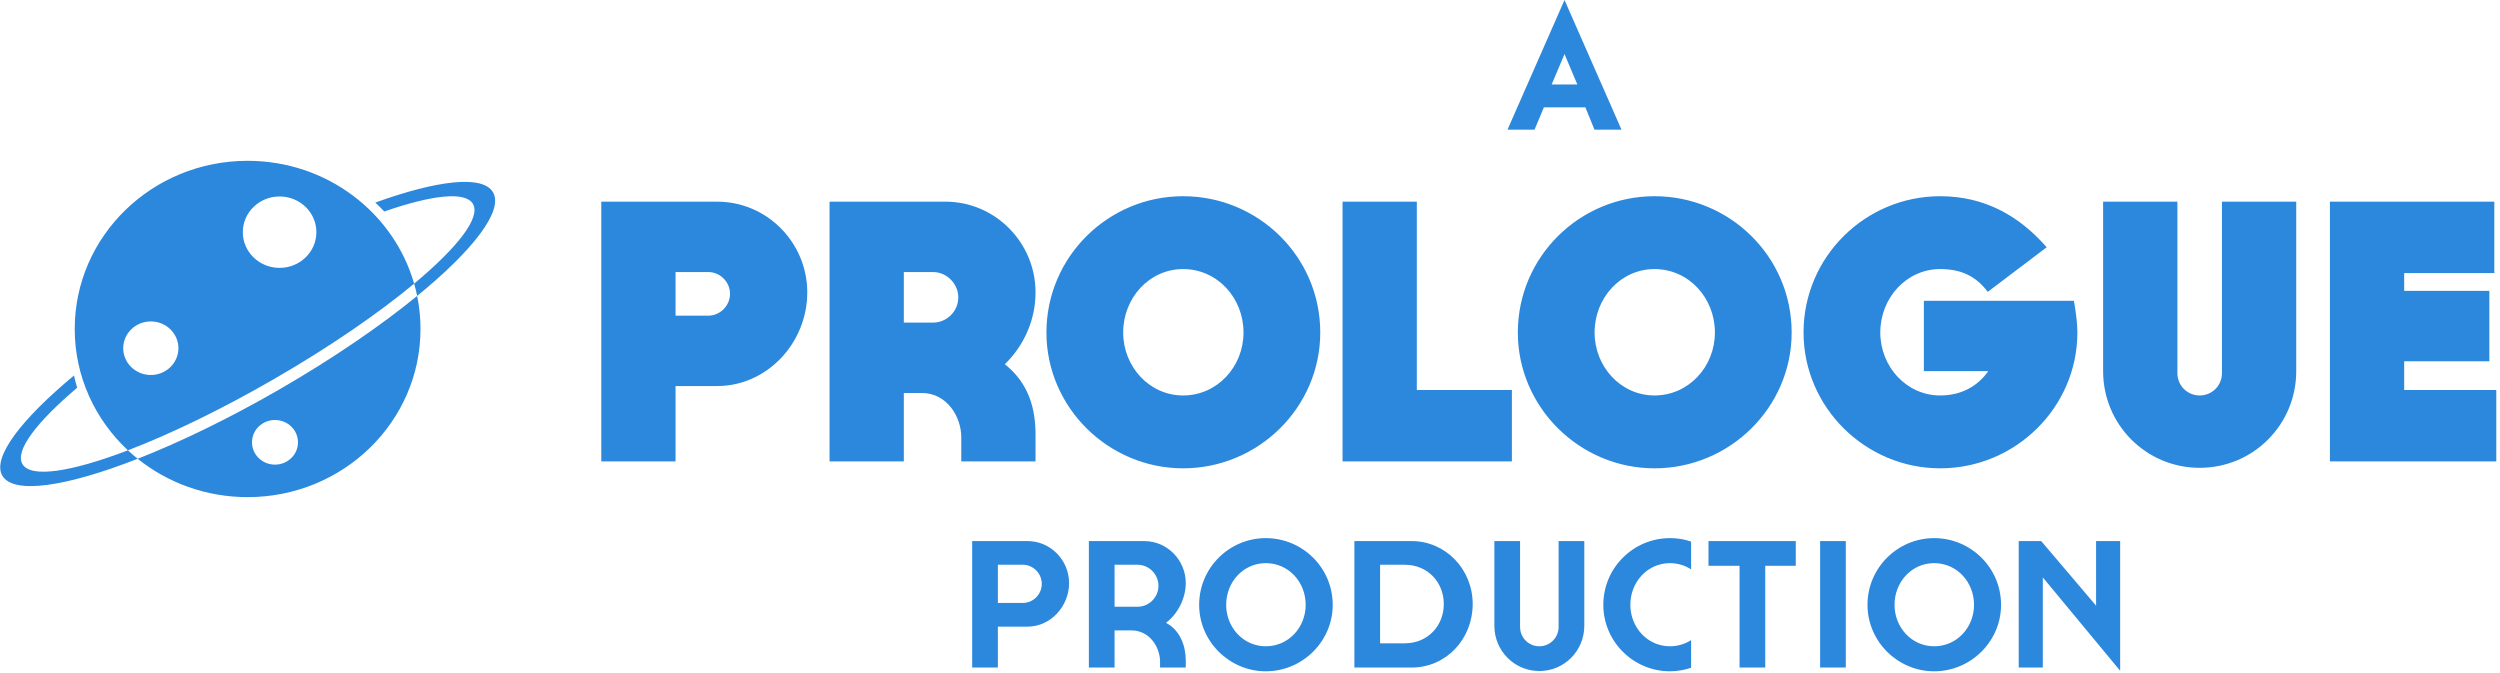
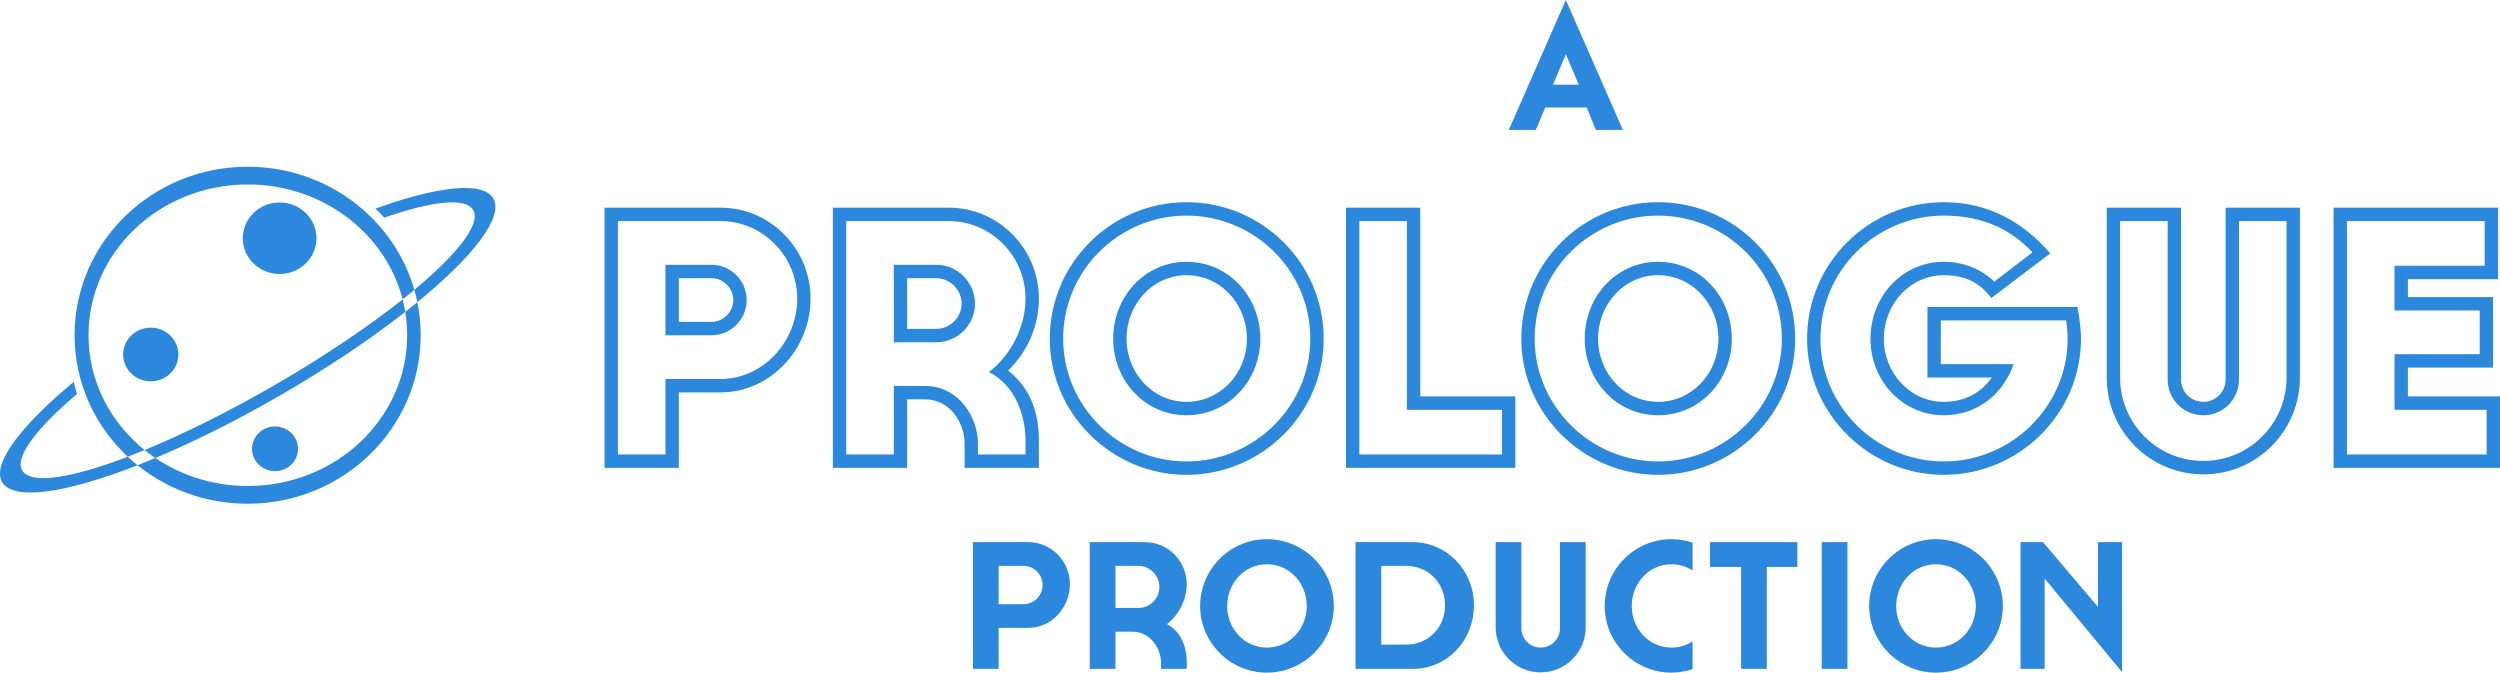
<svg xmlns="http://www.w3.org/2000/svg" width="223px" height="60px" viewBox="0 0 223 60" version="1.1">
  <defs />
  <g id="Page-2" stroke="none" stroke-width="1" fill="none" fill-rule="evenodd">
-     <g id="newHomePage-2" transform="translate(-389, -6185)" fill="#2C88DC">
-       <g id="APrologueProduction" transform="translate(389, 6185)">
-         <path d="M95.361,52.008 C95.361,49.968 93.713,48.264 91.66,48.264 L86.718,48.264 L86.718,59.544 L89.01,59.544 L89.01,55.896 L91.66,55.896 C93.713,55.896 95.361,54.096 95.361,52.008 L95.361,52.008 Z M92.925,52.08 C92.925,53.016 92.161,53.784 91.23,53.784 L89.01,53.784 L89.01,50.376 L91.23,50.376 C92.161,50.376 92.925,51.144 92.925,52.08 L92.925,52.08 Z M100.924,56.232 C102.571,56.232 103.478,57.768 103.478,59.016 L103.478,59.544 L105.77,59.544 L105.77,58.896 C105.77,57.6 105.245,56.184 104.004,55.56 C105.054,54.768 105.77,53.376 105.77,52.008 C105.77,49.968 104.123,48.264 102.07,48.264 L97.127,48.264 L97.127,59.544 L99.42,59.544 L99.42,56.232 L100.924,56.232 Z M103.335,52.248 C103.335,53.28 102.499,54.12 101.473,54.12 L99.42,54.12 L99.42,50.376 L101.473,50.376 C102.499,50.376 103.335,51.24 103.335,52.248 L103.335,52.248 Z M112.909,59.88 C116.18,59.88 118.878,57.216 118.878,53.952 C118.878,50.64 116.18,48 112.909,48 C109.662,48 106.964,50.64 106.964,53.952 C106.964,57.216 109.662,59.88 112.909,59.88 L112.909,59.88 Z M112.909,57.648 C110.903,57.648 109.375,55.968 109.375,53.952 C109.375,51.912 110.903,50.232 112.909,50.232 C114.938,50.232 116.466,51.912 116.466,53.952 C116.466,55.968 114.938,57.648 112.909,57.648 L112.909,57.648 Z M123.104,57.384 L123.104,50.376 L125.3,50.376 C127.353,50.376 128.786,51.936 128.786,53.88 C128.786,55.824 127.353,57.384 125.3,57.384 L123.104,57.384 Z M120.812,59.544 L125.921,59.544 C129.001,59.544 131.364,57 131.364,53.88 C131.364,50.76 128.929,48.264 125.921,48.264 L120.812,48.264 L120.812,59.544 Z M137.309,59.856 C139.53,59.856 141.32,58.056 141.32,55.824 L141.32,48.264 L139.028,48.264 L139.028,55.92 C139.028,56.88 138.264,57.648 137.309,57.648 C136.354,57.648 135.59,56.88 135.59,55.92 L135.59,48.264 L133.298,48.264 L133.298,55.824 C133.298,58.056 135.089,59.856 137.309,59.856 L137.309,59.856 Z M143.016,53.952 C143.016,57.24 145.713,59.88 148.96,59.88 C149.629,59.88 150.25,59.76 150.847,59.568 L150.847,57.096 C150.417,57.384 149.748,57.648 148.96,57.648 C146.955,57.648 145.427,55.968 145.427,53.952 C145.427,51.912 146.955,50.232 148.96,50.232 C149.748,50.232 150.393,50.496 150.847,50.784 L150.847,48.312 C150.25,48.096 149.629,48 148.96,48 C145.713,48 143.016,50.64 143.016,53.952 L143.016,53.952 Z M155.168,59.544 L157.46,59.544 L157.46,50.472 L160.182,50.472 L160.182,48.264 L152.398,48.264 L152.398,50.472 L155.168,50.472 L155.168,59.544 Z M162.354,59.544 L164.646,59.544 L164.646,48.264 L162.354,48.264 L162.354,59.544 Z M172.525,59.88 C175.796,59.88 178.494,57.216 178.494,53.952 C178.494,50.64 175.796,48 172.525,48 C169.278,48 166.58,50.64 166.58,53.952 C166.58,57.216 169.278,59.88 172.525,59.88 L172.525,59.88 Z M172.525,57.648 C170.52,57.648 168.992,55.968 168.992,53.952 C168.992,51.912 170.52,50.232 172.525,50.232 C174.555,50.232 176.083,51.912 176.083,53.952 C176.083,55.968 174.555,57.648 172.525,57.648 L172.525,57.648 Z M180.07,59.544 L182.219,59.544 L182.219,51.504 L189.118,59.832 L189.118,48.264 L186.97,48.264 L186.97,54.024 L182.075,48.264 L180.07,48.264 L180.07,59.544 Z" id="production" />
-         <path d="M141.416,9.576 L142.228,11.568 L144.639,11.568 L139.554,0 L134.468,11.568 L136.88,11.568 L137.715,9.576 L141.416,9.576 Z M140.7,7.536 L138.408,7.536 L139.554,4.824 L140.7,7.536 Z" id="a" />
-         <path d="M37.211,26.398 C37.406,27.351 37.508,28.336 37.508,29.344 C37.508,37.629 30.604,44.344 22.087,44.344 C18.363,44.344 14.947,43.06 12.282,40.922 C5.916,43.417 1.194,44.136 0.207,42.427 C-0.719,40.823 1.857,37.435 6.6,33.495 C6.681,33.861 6.776,34.224 6.884,34.586 C3.249,37.668 1.314,40.207 1.999,41.393 C2.737,42.672 6.359,42.099 11.411,40.168 C8.486,37.438 6.666,33.598 6.666,29.344 C6.666,21.06 13.57,14.344 22.087,14.344 C29.164,14.344 35.127,18.98 36.941,25.301 C40.808,22.082 42.895,19.414 42.188,18.19 C41.525,17.042 38.537,17.386 34.276,18.867 C34.018,18.59 33.752,18.324 33.476,18.069 C39.039,16.063 43.076,15.591 43.979,17.155 C44.93,18.802 42.193,22.326 37.211,26.398 Z M24.529,41.445 C25.662,41.445 26.58,40.554 26.58,39.455 C26.58,38.355 25.662,37.464 24.529,37.464 C23.396,37.464 22.478,38.355 22.478,39.455 C22.478,40.554 23.396,41.445 24.529,41.445 Z M24.939,23.895 C26.752,23.895 28.221,22.469 28.221,20.71 C28.221,18.951 26.752,17.525 24.939,17.525 C23.127,17.525 21.658,18.951 21.658,20.71 C21.658,22.469 23.127,23.895 24.939,23.895 Z M13.454,33.449 C14.813,33.449 15.915,32.38 15.915,31.06 C15.915,29.741 14.813,28.672 13.454,28.672 C12.094,28.672 10.992,29.741 10.992,31.06 C10.992,32.38 12.094,33.449 13.454,33.449 Z M37.211,26.398 C37.135,26.027 37.045,25.661 36.941,25.301 C33.776,27.935 29.417,30.94 24.421,33.824 C19.694,36.553 15.159,38.735 11.411,40.168 C11.691,40.43 11.982,40.682 12.282,40.922 C16.068,39.439 20.434,37.327 24.942,34.725 C29.724,31.964 33.949,29.063 37.211,26.398 Z" id="Path" />
-         <path d="M72.008,26.079 C72.008,21.658 68.43,17.988 63.969,17.988 L53.634,17.988 L53.634,41.155 L60.259,41.155 L60.259,34.435 L63.969,34.435 C68.43,34.435 72.008,30.588 72.008,26.079 L72.008,26.079 Z M65.118,26.212 C65.118,27.273 64.234,28.157 63.174,28.157 L60.259,28.157 L60.259,24.266 L63.174,24.266 C64.234,24.266 65.118,25.151 65.118,26.212 L65.118,26.212 Z M82.211,35.054 C84.508,35.054 85.745,37.22 85.745,38.988 L85.745,41.155 L92.37,41.155 L92.37,38.767 C92.37,36.424 91.752,34.17 89.632,32.49 C91.398,30.765 92.37,28.466 92.37,26.079 C92.37,21.658 88.792,17.988 84.331,17.988 L73.996,17.988 L73.996,41.155 L80.621,41.155 L80.621,35.054 L82.211,35.054 Z M85.48,26.521 C85.48,27.759 84.464,28.776 83.227,28.776 L80.621,28.776 L80.621,24.266 L83.227,24.266 C84.464,24.266 85.48,25.327 85.48,26.521 L85.48,26.521 Z M105.532,41.774 C112.246,41.774 117.767,36.336 117.767,29.66 C117.767,22.896 112.246,17.502 105.532,17.502 C98.863,17.502 93.342,22.896 93.342,29.66 C93.342,36.336 98.863,41.774 105.532,41.774 L105.532,41.774 Z M105.532,35.275 C102.529,35.275 100.188,32.711 100.188,29.66 C100.188,26.565 102.529,24.001 105.532,24.001 C108.58,24.001 110.921,26.565 110.921,29.66 C110.921,32.711 108.58,35.275 105.532,35.275 L105.532,35.275 Z M119.755,41.155 L134.861,41.155 L134.861,34.788 L126.38,34.788 L126.38,17.988 L119.755,17.988 L119.755,41.155 Z M147.581,41.774 C154.295,41.774 159.816,36.336 159.816,29.66 C159.816,22.896 154.295,17.502 147.581,17.502 C140.912,17.502 135.391,22.896 135.391,29.66 C135.391,36.336 140.912,41.774 147.581,41.774 L147.581,41.774 Z M147.581,35.275 C144.578,35.275 142.237,32.711 142.237,29.66 C142.237,26.565 144.578,24.001 147.581,24.001 C150.629,24.001 152.97,26.565 152.97,29.66 C152.97,32.711 150.629,35.275 147.581,35.275 L147.581,35.275 Z M182.563,22.056 C180.134,19.271 177.042,17.502 173.067,17.502 C166.397,17.502 160.876,22.896 160.876,29.66 C160.876,36.336 166.397,41.774 173.067,41.774 C179.781,41.774 185.302,36.336 185.302,29.66 C185.302,28.997 185.213,28.068 184.992,26.831 L171.609,26.831 L171.609,33.108 L177.351,33.108 C176.424,34.435 174.966,35.275 173.067,35.275 C170.063,35.275 167.722,32.711 167.722,29.66 C167.722,26.565 170.063,24.001 173.067,24.001 C174.922,24.001 176.247,24.62 177.307,26.035 L182.563,22.056 Z M196.211,41.73 C200.982,41.73 204.824,37.883 204.824,33.108 L204.824,17.988 L198.199,17.988 L198.199,33.285 C198.199,34.391 197.316,35.275 196.211,35.275 C195.107,35.275 194.224,34.391 194.224,33.285 L194.224,17.988 L187.598,17.988 L187.598,33.108 C187.598,37.883 191.441,41.73 196.211,41.73 L196.211,41.73 Z M207.828,41.155 L222.669,41.155 L222.669,34.788 L214.453,34.788 L214.453,32.224 L222.05,32.224 L222.05,25.946 L214.453,25.946 L214.453,24.355 L222.492,24.355 L222.492,17.988 L207.828,17.988 L207.828,41.155 Z" id="prologue" />
-       </g>
+     <g id="Artboard-11" fill="#2C88DC">
+       <path d="M66.603,26.763 C66.603,25.035 65.19,23.618 63.466,23.618 L59.358,23.618 L59.358,29.908 L63.466,29.908 C65.19,29.908 66.603,28.491 66.603,26.763 L66.603,26.763 Z M71.11,26.63 C71.11,30.484 68.061,33.807 64.262,33.807 L59.358,33.807 L59.358,40.54 L55.116,40.54 L55.116,19.719 L64.262,19.719 C68.061,19.719 71.11,22.865 71.11,26.63 L71.11,26.63 Z M72.302,26.63 C72.302,22.2 68.724,18.523 64.262,18.523 L53.924,18.523 L53.924,41.736 L60.551,41.736 L60.551,35.003 L64.262,35.003 C68.724,35.003 72.302,31.149 72.302,26.63 L72.302,26.63 Z M65.41,26.763 C65.41,27.826 64.527,28.712 63.466,28.712 L60.551,28.712 L60.551,24.814 L63.466,24.814 C64.527,24.814 65.41,25.7 65.41,26.763 L65.41,26.763 Z M86.97,27.073 C86.97,25.213 85.424,23.618 83.524,23.618 L79.725,23.618 L79.725,30.528 L83.524,30.528 C85.424,30.528 86.97,28.978 86.97,27.073 L86.97,27.073 Z M79.725,34.427 L79.725,40.54 L75.483,40.54 L75.483,19.719 L84.629,19.719 C88.428,19.719 91.477,22.865 91.477,26.63 C91.477,29.155 90.151,31.725 88.207,33.186 C90.505,34.338 91.477,36.952 91.477,39.344 L91.477,40.54 L87.235,40.54 L87.235,39.565 C87.235,37.262 85.556,34.427 82.508,34.427 L79.725,34.427 Z M82.508,35.623 C84.805,35.623 86.042,37.793 86.042,39.565 L86.042,41.736 L92.669,41.736 L92.669,39.344 C92.669,36.996 92.051,34.737 89.93,33.053 C91.697,31.326 92.669,29.022 92.669,26.63 C92.669,22.2 89.091,18.523 84.629,18.523 L74.291,18.523 L74.291,41.736 L80.918,41.736 L80.918,35.623 L82.508,35.623 Z M85.777,27.073 C85.777,28.313 84.761,29.332 83.524,29.332 L80.918,29.332 L80.918,24.814 L83.524,24.814 C84.761,24.814 85.777,25.877 85.777,27.073 L85.777,27.073 Z M105.835,37.04 C109.59,37.04 112.418,33.939 112.418,30.218 C112.418,26.453 109.59,23.352 105.835,23.352 C102.124,23.352 99.296,26.453 99.296,30.218 C99.296,33.939 102.124,37.04 105.835,37.04 L105.835,37.04 Z M105.835,41.16 C99.827,41.16 94.834,36.243 94.834,30.218 C94.834,24.105 99.827,19.232 105.835,19.232 C111.888,19.232 116.88,24.105 116.88,30.218 C116.88,36.243 111.888,41.16 105.835,41.16 L105.835,41.16 Z M105.835,42.356 C112.55,42.356 118.073,36.907 118.073,30.218 C118.073,23.441 112.55,18.036 105.835,18.036 C99.164,18.036 93.641,23.441 93.641,30.218 C93.641,36.907 99.164,42.356 105.835,42.356 L105.835,42.356 Z M105.835,35.844 C102.831,35.844 100.489,33.275 100.489,30.218 C100.489,27.117 102.831,24.548 105.835,24.548 C108.883,24.548 111.225,27.117 111.225,30.218 C111.225,33.275 108.883,35.844 105.835,35.844 L105.835,35.844 Z M121.254,19.719 L125.495,19.719 L125.495,36.553 L133.978,36.553 L133.978,40.54 L121.254,40.54 L121.254,19.719 Z M120.061,41.736 L135.17,41.736 L135.17,35.357 L126.688,35.357 L126.688,18.523 L120.061,18.523 L120.061,41.736 Z M147.894,37.04 C151.65,37.04 154.477,33.939 154.477,30.218 C154.477,26.453 151.65,23.352 147.894,23.352 C144.183,23.352 141.356,26.453 141.356,30.218 C141.356,33.939 144.183,37.04 147.894,37.04 L147.894,37.04 Z M147.894,41.16 C141.886,41.16 136.893,36.243 136.893,30.218 C136.893,24.105 141.886,19.232 147.894,19.232 C153.947,19.232 158.939,24.105 158.939,30.218 C158.939,36.243 153.947,41.16 147.894,41.16 L147.894,41.16 Z M147.894,42.356 C154.61,42.356 160.132,36.907 160.132,30.218 C160.132,23.441 154.61,18.036 147.894,18.036 C141.223,18.036 135.701,23.441 135.701,30.218 C135.701,36.907 141.223,42.356 147.894,42.356 L147.894,42.356 Z M147.894,35.844 C144.89,35.844 142.548,33.275 142.548,30.218 C142.548,27.117 144.89,24.548 147.894,24.548 C150.943,24.548 153.284,27.117 153.284,30.218 C153.284,33.275 150.943,35.844 147.894,35.844 L147.894,35.844 Z M177.892,25.124 C176.744,24.016 175.153,23.352 173.386,23.352 C169.675,23.352 166.847,26.453 166.847,30.218 C166.847,33.939 169.675,37.04 173.386,37.04 C176.479,37.04 178.732,35.047 179.615,32.478 L173.121,32.478 L173.121,28.579 L184.298,28.579 C184.387,29.111 184.431,29.642 184.431,30.218 C184.431,36.243 179.439,41.16 173.386,41.16 C167.378,41.16 162.385,36.243 162.385,30.218 C162.385,24.105 167.378,19.232 173.386,19.232 C177.141,19.232 179.615,20.694 181.294,22.51 L177.892,25.124 Z M182.885,22.599 C180.455,19.808 177.362,18.036 173.386,18.036 C166.715,18.036 161.192,23.441 161.192,30.218 C161.192,36.907 166.715,42.356 173.386,42.356 C180.101,42.356 185.624,36.907 185.624,30.218 C185.624,29.554 185.535,28.624 185.315,27.383 L171.928,27.383 L171.928,33.674 L177.671,33.674 C176.744,35.003 175.286,35.844 173.386,35.844 C170.382,35.844 168.04,33.275 168.04,30.218 C168.04,27.117 170.382,24.548 173.386,24.548 C175.242,24.548 176.567,25.168 177.627,26.586 L182.885,22.599 Z M196.536,41.116 C192.428,41.116 189.114,37.793 189.114,33.674 L189.114,19.719 L193.355,19.719 L193.355,33.851 C193.355,35.623 194.769,37.04 196.536,37.04 C198.303,37.04 199.717,35.623 199.717,33.851 L199.717,19.719 L203.958,19.719 L203.958,33.674 C203.958,37.793 200.645,41.116 196.536,41.116 L196.536,41.116 Z M196.536,42.312 C201.308,42.312 205.151,38.458 205.151,33.674 L205.151,18.523 L198.524,18.523 L198.524,33.851 C198.524,34.958 197.641,35.844 196.536,35.844 C195.432,35.844 194.548,34.958 194.548,33.851 L194.548,18.523 L187.921,18.523 L187.921,33.674 C187.921,38.458 191.765,42.312 196.536,42.312 L196.536,42.312 Z M209.348,19.719 L221.63,19.719 L221.63,23.706 L213.59,23.706 L213.59,27.693 L221.189,27.693 L221.189,31.592 L213.59,31.592 L213.59,36.553 L221.807,36.553 L221.807,40.54 L209.348,40.54 L209.348,19.719 Z M208.156,41.736 L223,41.736 L223,35.357 L214.783,35.357 L214.783,32.788 L222.381,32.788 L222.381,26.497 L214.783,26.497 L214.783,24.902 L222.823,24.902 L222.823,18.523 L208.156,18.523 L208.156,41.736 Z M95.437,52.112 C95.437,50.068 93.788,48.361 91.732,48.361 L86.785,48.361 L86.785,59.663 L89.079,59.663 L89.079,56.008 L91.732,56.008 C93.788,56.008 95.437,54.204 95.437,52.112 Z M92.999,52.184 C92.999,53.122 92.234,53.892 91.302,53.892 L89.079,53.892 L89.079,50.477 L91.302,50.477 C92.234,50.477 92.999,51.246 92.999,52.184 L92.999,52.184 Z M101.005,56.345 C102.654,56.345 103.562,57.884 103.562,59.134 L103.562,59.663 L105.857,59.663 L105.857,59.014 C105.857,57.715 105.331,56.297 104.088,55.671 C105.14,54.878 105.857,53.483 105.857,52.112 C105.857,50.068 104.208,48.361 102.152,48.361 L97.205,48.361 L97.205,59.663 L99.499,59.663 L99.499,56.345 L101.005,56.345 Z M103.419,52.353 C103.419,53.387 102.582,54.228 101.555,54.228 L99.499,54.228 L99.499,50.477 L101.555,50.477 C102.582,50.477 103.419,51.343 103.419,52.353 L103.419,52.353 Z M113.002,60 C116.277,60 118.977,57.331 118.977,54.06 C118.977,50.741 116.277,48.096 113.002,48.096 C109.752,48.096 107.052,50.741 107.052,54.06 C107.052,57.331 109.752,60 113.002,60 L113.002,60 Z M113.002,57.764 C110.995,57.764 109.465,56.08 109.465,54.06 C109.465,52.016 110.995,50.333 113.002,50.333 C115.034,50.333 116.563,52.016 116.563,54.06 C116.563,56.08 115.034,57.764 113.002,57.764 L113.002,57.764 Z M123.207,57.499 L123.207,50.477 L125.406,50.477 C127.461,50.477 128.895,52.04 128.895,53.988 C128.895,55.936 127.461,57.499 125.406,57.499 L123.207,57.499 Z M120.913,59.663 L126.028,59.663 C129.111,59.663 131.477,57.114 131.477,53.988 C131.477,50.862 129.039,48.361 126.028,48.361 L120.913,48.361 L120.913,59.663 Z M137.427,59.976 C139.65,59.976 141.443,58.172 141.443,55.936 L141.443,48.361 L139.148,48.361 L139.148,56.032 C139.148,56.994 138.383,57.764 137.427,57.764 C136.471,57.764 135.707,56.994 135.707,56.032 L135.707,48.361 L133.412,48.361 L133.412,55.936 C133.412,58.172 135.205,59.976 137.427,59.976 L137.427,59.976 Z M143.139,54.06 C143.139,57.355 145.84,60 149.09,60 C149.759,60 150.381,59.88 150.978,59.687 L150.978,57.21 C150.548,57.499 149.879,57.764 149.09,57.764 C147.083,57.764 145.553,56.08 145.553,54.06 C145.553,52.016 147.083,50.333 149.09,50.333 C149.879,50.333 150.524,50.597 150.978,50.886 L150.978,48.409 C150.381,48.192 149.759,48.096 149.09,48.096 C145.84,48.096 143.139,50.741 143.139,54.06 L143.139,54.06 Z M155.304,59.663 L157.598,59.663 L157.598,50.573 L160.323,50.573 L160.323,48.361 L152.532,48.361 L152.532,50.573 L155.304,50.573 L155.304,59.663 Z M162.498,59.663 L164.792,59.663 L164.792,48.361 L162.498,48.361 L162.498,59.663 Z M172.679,60 C175.953,60 178.654,57.331 178.654,54.06 C178.654,50.741 175.953,48.096 172.679,48.096 C169.428,48.096 166.728,50.741 166.728,54.06 C166.728,57.331 169.428,60 172.679,60 L172.679,60 Z M172.679,57.764 C170.671,57.764 169.142,56.08 169.142,54.06 C169.142,52.016 170.671,50.333 172.679,50.333 C174.71,50.333 176.24,52.016 176.24,54.06 C176.24,56.08 174.71,57.764 172.679,57.764 L172.679,57.764 Z M180.231,59.663 L182.382,59.663 L182.382,51.607 L189.289,59.952 L189.289,48.361 L187.138,48.361 L187.138,54.132 L182.238,48.361 L180.231,48.361 L180.231,59.663 Z M141.538,9.595 L142.351,11.591 L144.765,11.591 L139.674,0 L134.583,11.591 L136.997,11.591 L137.834,9.595 L141.538,9.595 Z M37.23,26.957 C37.424,27.91 37.526,28.894 37.526,29.902 C37.526,38.203 30.615,44.932 22.089,44.932 C18.359,44.932 14.937,43.644 12.269,41.499 C5.9,43.993 1.175,44.71 0.187,42.999 C-0.741,41.391 1.837,37.998 6.584,34.054 C6.665,34.42 6.76,34.784 6.869,35.146 C3.231,38.232 1.294,40.775 1.98,41.963 C2.719,43.244 6.343,42.673 11.397,40.743 C8.473,38.008 6.652,34.162 6.652,29.902 C6.652,21.601 13.564,14.872 22.089,14.872 C29.175,14.872 35.146,19.521 36.96,25.857 C40.83,22.635 42.918,19.964 42.21,18.737 C41.546,17.586 38.554,17.93 34.288,19.411 C34.03,19.134 33.763,18.867 33.487,18.612 C39.056,16.604 43.098,16.134 44.003,17.701 C44.956,19.351 42.217,22.881 37.23,26.957 Z M36.15,27.821 C36.261,28.499 36.319,29.194 36.319,29.902 C36.319,37.329 29.956,43.35 22.107,43.35 C19.032,43.35 16.184,42.425 13.858,40.854 C17.261,39.426 21.052,37.543 24.949,35.293 C29.224,32.825 33.054,30.245 36.15,27.821 Z M35.915,26.706 C34.4,20.822 28.793,16.454 22.107,16.454 C14.259,16.454 7.896,22.475 7.896,29.902 C7.896,34.005 9.838,37.679 12.9,40.146 C16.335,38.731 20.309,36.769 24.428,34.391 C28.9,31.809 32.861,29.131 35.915,26.706 Z M140.821,7.551 L138.527,7.551 L139.674,4.834 L140.821,7.551 Z M24.534,42.027 C25.668,42.027 26.587,41.134 26.587,40.033 C26.587,38.931 25.668,38.038 24.534,38.038 C23.4,38.038 22.481,38.931 22.481,40.033 C22.481,41.134 23.4,42.027 24.534,42.027 Z M24.944,24.441 C26.759,24.441 28.229,23.013 28.229,21.25 C28.229,19.488 26.759,18.059 24.944,18.059 C23.13,18.059 21.659,19.488 21.659,21.25 C21.659,23.013 23.13,24.441 24.944,24.441 Z M13.447,34.015 C14.808,34.015 15.911,32.943 15.911,31.622 C15.911,30.3 14.808,29.228 13.447,29.228 C12.086,29.228 10.983,30.3 10.983,31.622 C10.983,32.943 12.086,34.015 13.447,34.015 Z M37.23,26.957 C37.154,26.585 37.064,26.219 36.96,25.857 C36.625,26.136 36.277,26.42 35.915,26.706 C36.009,27.072 36.088,27.444 36.15,27.821 C36.52,27.531 36.881,27.243 37.23,26.957 Z M11.397,40.743 C11.678,41.005 11.968,41.258 12.269,41.499 C12.788,41.296 13.318,41.08 13.858,40.854 C13.528,40.631 13.208,40.394 12.9,40.146 C12.386,40.357 11.885,40.556 11.397,40.743 Z" id="prologue" />
    </g>
  </g>
</svg>
